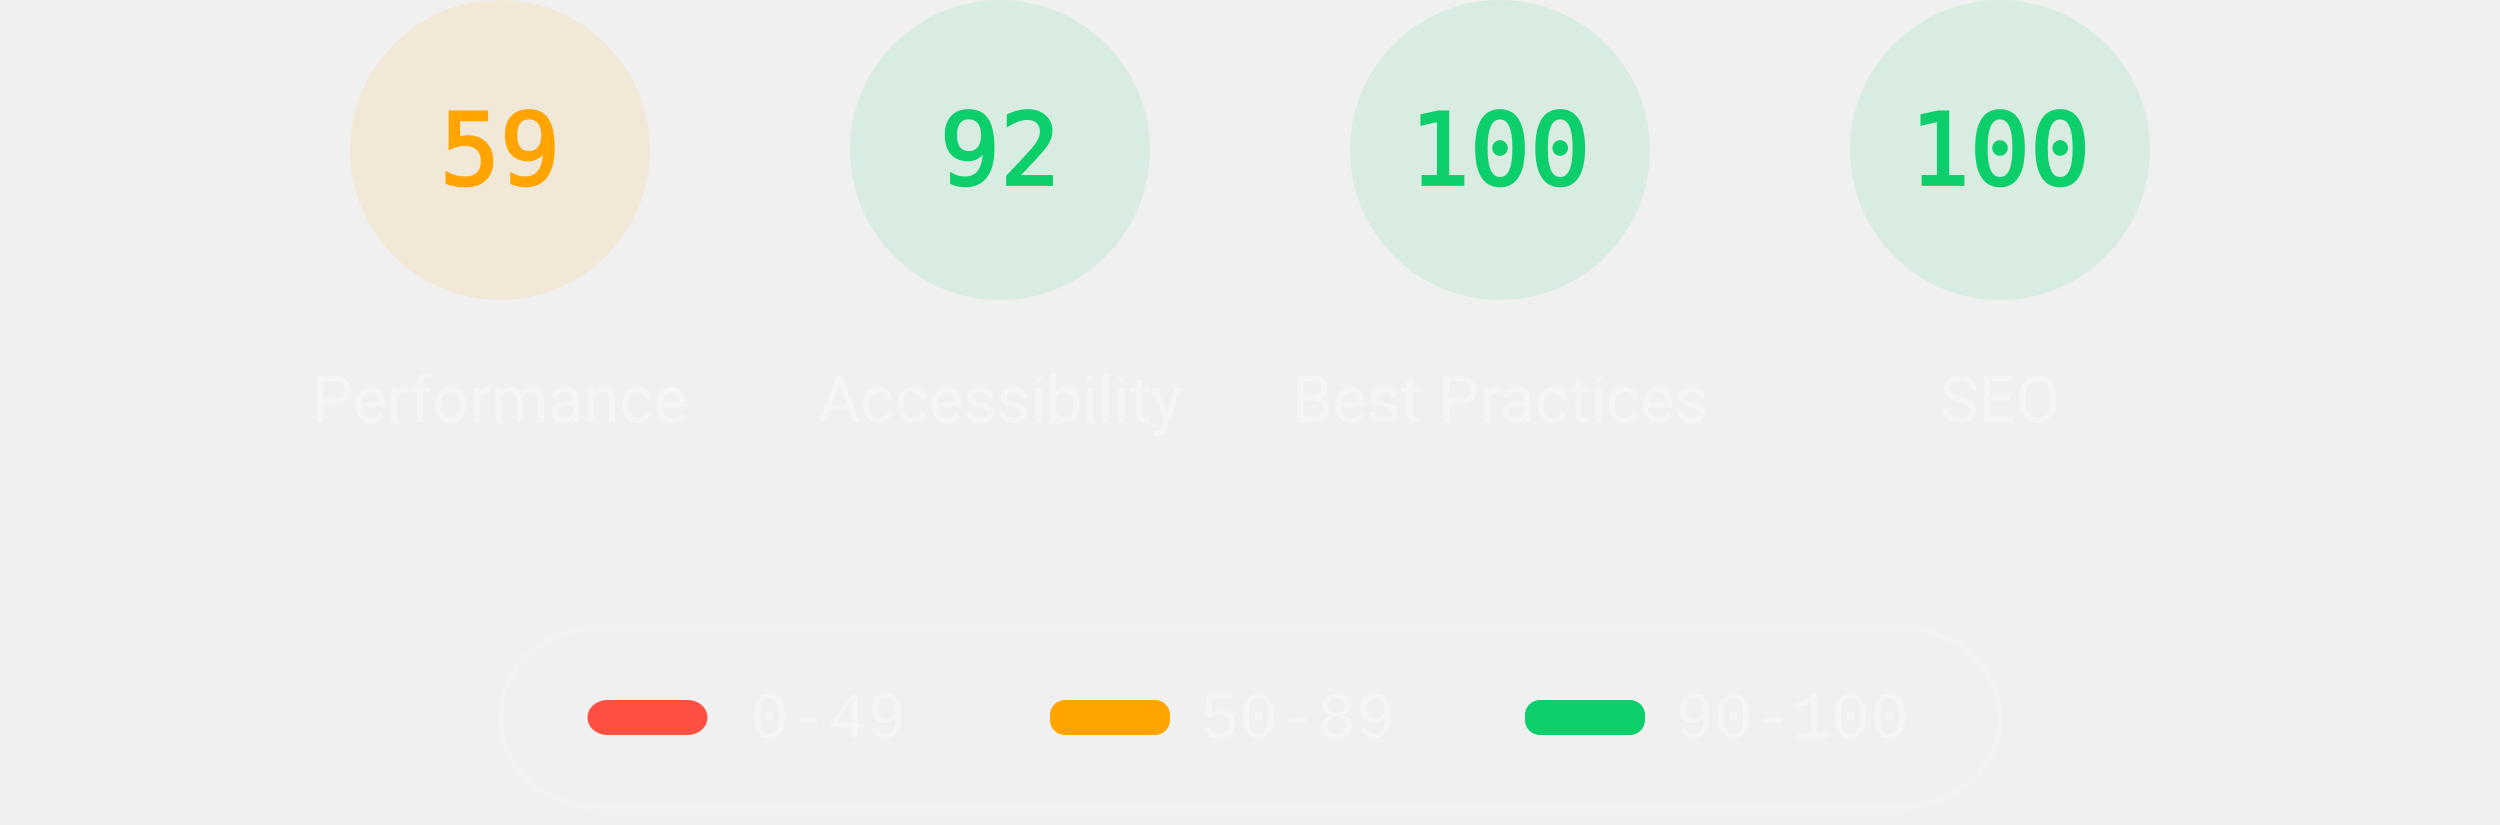
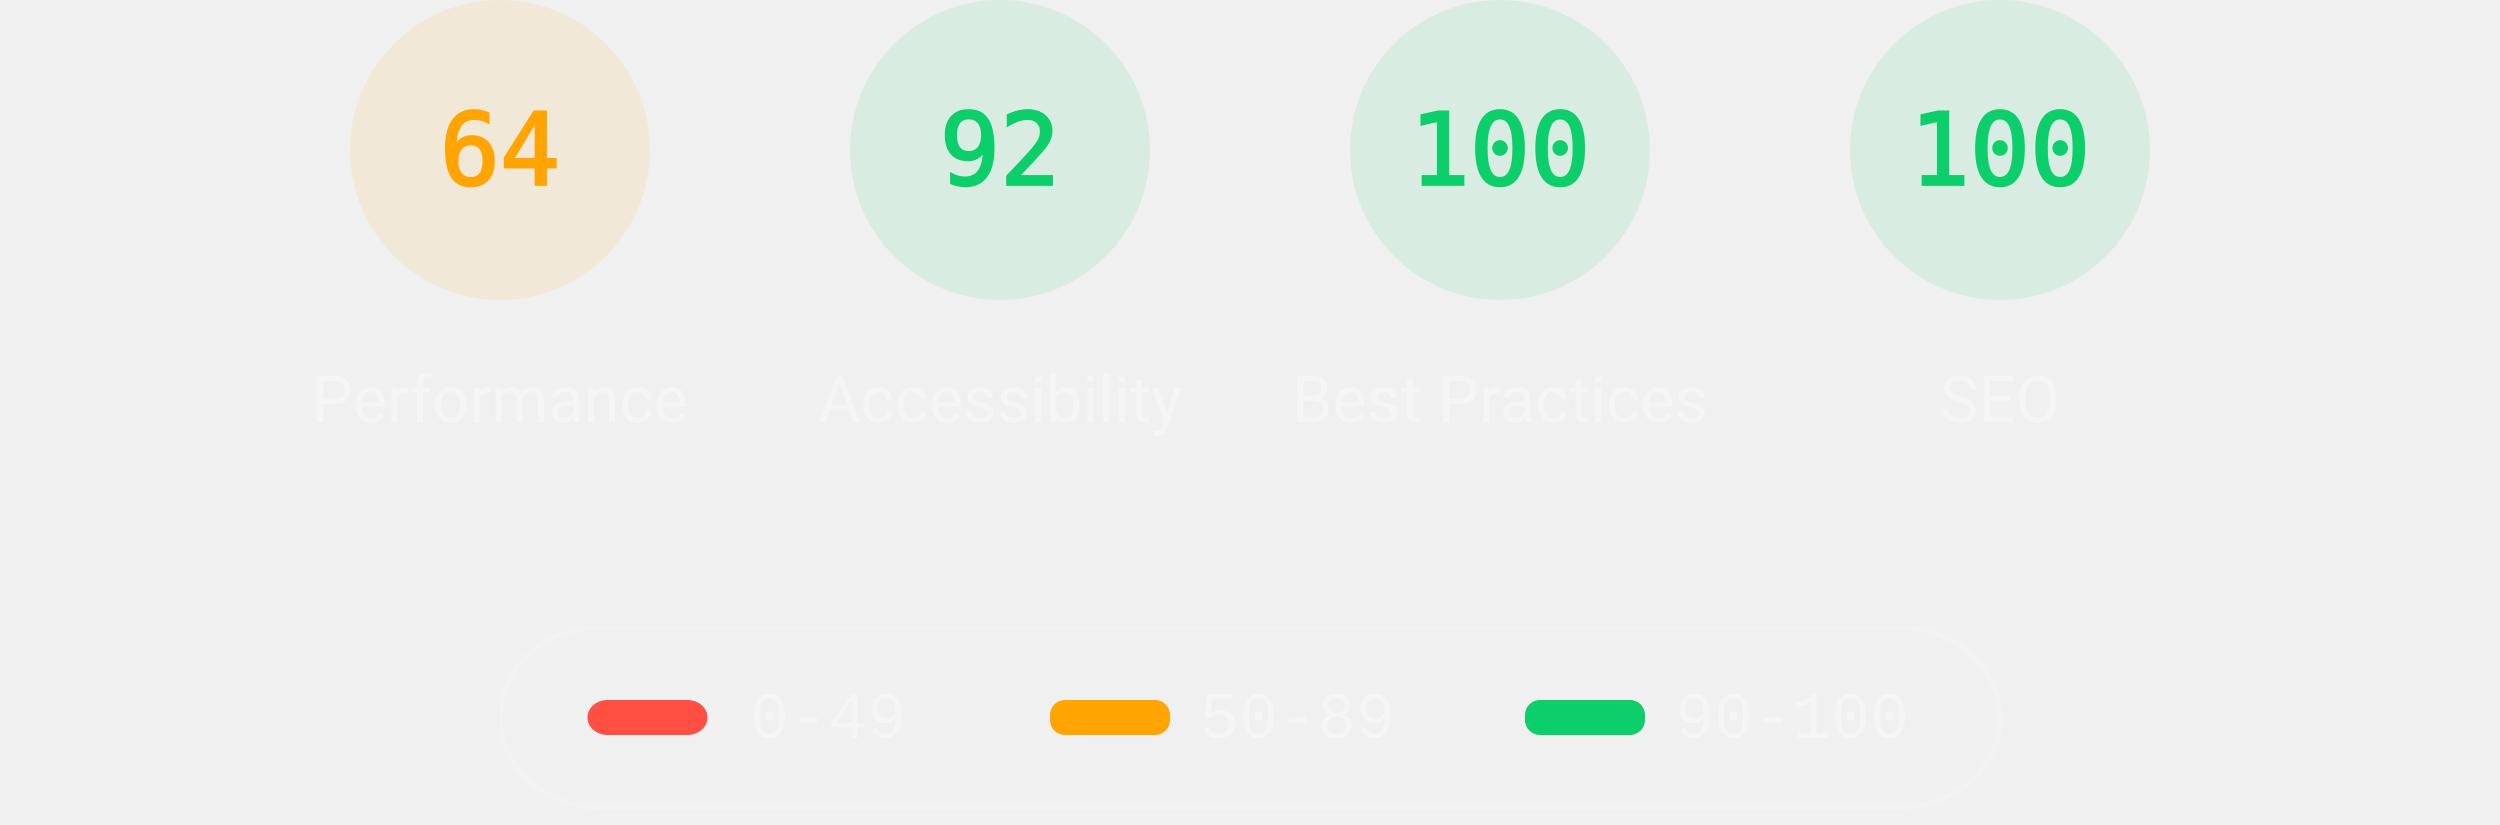
<svg xmlns="http://www.w3.org/2000/svg" class="theme--dark" fill="none" width="1000" height="330">
  <style>
			.gauge-base {
				opacity: 0.1
			}

			.gauge-arc {
				fill: none;
				animation-delay: 250ms;
				stroke-linecap: round;
				transform: rotate(-90deg);
				transform-origin: 100px 60px;
				animation: load-gauge 1s ease forwards
			}

			.guage-text {
				font-size: 40px;
				font-family: monospace;
				text-align: center
			}

			.guage-red {
				color: #ff4e42;
				fill: #ff4e42;
				stroke: #ff4e42
			}
			.guage-orange {
				color: #ffa400;
				fill: #ffa400;
				stroke: #ffa400
			}
			.guage-green {
				color: #0cce6b;
				fill: #0cce6b;
				stroke: #0cce6b
			}
			.theme--agnostic .guage-undefined {
				color: #5c5c5c;
				fill: #5c5c5c;
				stroke: #5c5c5c
			}
			.theme--light .guage-undefined {
				color: #1e1e1e;
				fill: #1e1e1e;
				stroke: #1e1e1e
			}
			.theme--dark .guage-undefined {
				color: #f5f5f5;
				fill: #f5f5f5;
				stroke: #f5f5f5
			}

			.guage-title {
				stroke: none;
				font-size: 26px;
				line-height: 26px;
				font-family: Roboto, Halvetica, Arial, sans-serif
			}
			.metric.guage-title {
				font-family: 'Courier New', Courier, monospace
			}
			.theme--agnostic .guage-title {
				color: #737373;
				fill: #737373
			}
			.theme--light .guage-title {
				color: #212121;
				fill: #212121
			}
			.theme--dark .guage-title {
				color: #f5f5f5;
				fill: #f5f5f5
			}

			@keyframes load-gauge {
				from {
					stroke-dasharray: 0 352.858
				}
			}
			.lh-gauge--pwa__disc {
				fill: #e0e0e0
			}
			.lh-gauge--pwa__logo {
				position: relative;
				fill: #b0b0b0
			}
			.lh-gauge--pwa__invisible {
				display: none
			}
			.lh-gauge--pwa__visible {
				display: inline
			}
			.guage-invisible {
				display: none
			}
			.lh-gauge--pwa__logo--primary-color {
				fill: #304ffe
			}
			.theme--agnostic .lh-gauge--pwa__logo--secondary-color {
				fill: #787878
			}
			.theme--light .lh-gauge--pwa__logo--secondary-color {
				fill: #3d3d3d
			}
			.theme--dark .lh-gauge--pwa__logo--secondary-color {
				fill: #d8b6b6
			}
			.theme--light #svg_2 {
				stroke: #00000022
			}
			.theme--agnostic #svg_2 {
				stroke: #616161
			}
			.theme--light #svg_2 {
				stroke: #00000022
			}
			.theme--dark #svg_2 {
				stroke: #f5f5f566
			}
		</style>
  <svg class="guage-div guage-perf guage-orange" viewBox="0 0 200 200" width="200" height="200" x="100" y="0">
    <circle class="gauge-base" r="56" cx="100" cy="60" stroke-width="8" />
-     <circle class="gauge-arc guage-arc-1" r="56" cx="100" cy="60" stroke-width="8" style="stroke-dasharray: 207.596, 351.858;" />
-     <text class="guage-text" x="100px" y="60px" alignment-baseline="central" dominant-baseline="central" text-anchor="middle">59</text>
+     <circle class="gauge-arc guage-arc-1" r="56" cx="100" cy="60" stroke-width="8" style="stroke-dasharray: 225.189, 351.858;" />
+     <text class="guage-text" x="100px" y="60px" alignment-baseline="central" dominant-baseline="central" text-anchor="middle">64</text>
    <text class="guage-title" x="100px" y="160px" alignment-baseline="central" dominant-baseline="central" text-anchor="middle">Performance</text>
  </svg>
  <svg class="guage-div guage-acc guage-green" viewBox="0 0 200 200" width="200" height="200" x="300" y="0">
    <circle class="gauge-base" r="56" cx="100" cy="60" stroke-width="8" />
    <circle class="gauge-arc guage-arc-2" r="56" cx="100" cy="60" stroke-width="8" style="stroke-dasharray: 323.709, 351.858;" />
    <text class="guage-text" x="100px" y="60px" alignment-baseline="central" dominant-baseline="central" text-anchor="middle">92</text>
    <text class="guage-title" x="100px" y="160px" alignment-baseline="central" dominant-baseline="central" text-anchor="middle">Accessibility</text>
  </svg>
  <svg class="guage-div guage-best guage-green" viewBox="0 0 200 200" width="200" height="200" x="500" y="0">
    <circle class="gauge-base" r="56" cx="100" cy="60" stroke-width="8" />
    <circle class="gauge-arc guage-arc-3" r="56" cx="100" cy="60" stroke-width="8" style="stroke-dasharray: 351.858, 351.858;" />
    <text class="guage-text" x="100px" y="60px" alignment-baseline="central" dominant-baseline="central" text-anchor="middle">100</text>
    <text class="guage-title" x="100px" y="160px" alignment-baseline="central" dominant-baseline="central" text-anchor="middle">Best Practices</text>
  </svg>
  <svg class="guage-div guage-seo guage-green" viewBox="0 0 200 200" width="200" height="200" x="700" y="0">
    <circle class="gauge-base" r="56" cx="100" cy="60" stroke-width="8" />
    <circle class="gauge-arc guage-arc-4" r="56" cx="100" cy="60" stroke-width="8" style="stroke-dasharray: 351.858, 351.858;" />
    <text class="guage-text" x="100px" y="60px" alignment-baseline="central" dominant-baseline="central" text-anchor="middle">100</text>
    <text class="guage-title" x="100px" y="160px" alignment-baseline="central" dominant-baseline="central" text-anchor="middle">SEO</text>
  </svg>
  <svg class="guage-div guage-pwa guage-invisible" viewBox="0 0 200 200" width="200" height="200" x="900" y="0">
    <svg viewBox="0 0 60 60" width="112" height="112" x="44" y="4">
      <defs>
        <linearGradient id="lh-gauge--pwa__check-circle__gradient-0" x1="50%" y1="0%" x2="50%" y2="100%">
          <stop stop-color="#00C852" offset="0%" />
          <stop stop-color="#009688" offset="100%" />
        </linearGradient>
        <linearGradient id="lh-gauge--pwa__installable__shadow-gradient-0" x1="76.056%" x2="24.111%" y1="82.995%" y2="24.735%">
          <stop stop-color="#A5D6A7" offset="0%" />
          <stop stop-color="#80CBC4" offset="100%" />
        </linearGradient>
        <linearGradient id="lh-gauge--pwa__fast-reliable__shadow-gradient-0" x1="76.056%" y1="82.995%" x2="25.678%" y2="26.493%">
          <stop stop-color="#64B5F6" offset="0%" />
          <stop stop-color="#2979FF" offset="100%" />
        </linearGradient>
        <g id="lh-gauge--pwa__fast-reliable-badge-0">
          <circle fill="#FFFFFF" cx="10" cy="10" r="10" />
          <path fill="#304FFE" d="M10 3.58l5.25 2.34v3.5c0 3.23-2.24 6.26-5.25 7-3.01-.74-5.25-3.77-5.25-7v-3.5L10 3.58zm-.47 10.74l2.76-4.83.03-.07c.04-.08 0-.24-.22-.24h-1.64l.47-3.26h-.47l-2.7 4.77c-.02.01.05-.1-.04.05-.09.16-.1.31.18.31h1.63l-.47 3.27h.47z" />
        </g>
        <g id="lh-gauge--pwa__installable-badge-0">
          <circle fill="#FFFFFF" cx="10" cy="10" r="10" />
          <path fill="#009688" d="M10 4.167A5.835 5.835 0 0 0 4.167 10 5.835 5.835 0 0 0 10 15.833 5.835 5.835 0 0 0 15.833 10 5.835 5.835 0 0 0 10 4.167zm2.917 6.416h-2.334v2.334H9.417v-2.334H7.083V9.417h2.334V7.083h1.166v2.334h2.334v1.166z" />
        </g>
      </defs>
      <g stroke="none" fill-rule="nonzero">
        <circle class="lh-gauge--pwa__disc" cx="30" cy="30" r="30" />
        <g class="lh-gauge--pwa__logo">
          <path d="M35.66 19.39l.7-1.75h2L37.4 15 38.6 12l3.4 9h-2.51l-.58-1.61z" />
          <path d="M33.52 21l3.65-9h-2.42l-2.5 5.82L30.5 12h-1.86l-1.9 5.82-1.35-2.65-1.21 3.72L25.4 21h2.38l1.72-5.2 1.64 5.2z" />
          <path fill-rule="nonzero" d="M20.3 17.91h1.48c.45 0 .85-.05 1.2-.15l.39-1.18 1.07-3.3a2.64 2.64 0 0 0-.28-.37c-.55-.6-1.36-.91-2.42-.91H18v9h2.3V17.9zm1.96-3.84c.22.22.33.5.33.87 0 .36-.1.65-.29.87-.2.23-.59.35-1.15.35h-.86v-2.41h.87c.52 0 .89.1 1.1.32z" />
        </g>
        <rect class="lh-gauge--pwa__component lh-gauge--pwa__na-line lh-gauge--pwa__invisible" fill="#FFFFFF" x="20" y="32" width="20" height="4" rx="2" />
        <g class="lh-gauge--pwa__component lh-gauge--pwa__fast-reliable-badge lh-gauge--pwa__invisible" transform="translate(20, 29)">
          <path fill="url(#lh-gauge--pwa__fast-reliable__shadow-gradient-0)" d="M33.63 19.49A30 30 0 0 1 16.2 30.36L3 17.14 17.14 3l16.49 16.49z" />
          <use href="#lh-gauge--pwa__fast-reliable-badge-0" />
        </g>
        <g class="lh-gauge--pwa__component lh-gauge--pwa__installable-badge lh-gauge--pwa__invisible" transform="translate(20, 29)">
          <path fill="url(#lh-gauge--pwa__installable__shadow-gradient-0)" d="M33.629 19.487c-4.272 5.453-10.391 9.39-17.415 10.869L3 17.142 17.142 3 33.63 19.487z" />
          <use href="#lh-gauge--pwa__installable-badge-0" />
        </g>
        <g class="lh-gauge--pwa__component lh-gauge--pwa__fast-reliable-installable-badges lh-gauge--pwa__invisible">
          <g transform="translate(8, 29)">
            <path fill="url(#lh-gauge--pwa__fast-reliable__shadow-gradient-0)" d="M16.321 30.463L3 17.143 17.142 3l22.365 22.365A29.864 29.864 0 0 1 22 31c-1.942 0-3.84-.184-5.679-.537z" />
            <use href="#lh-gauge--pwa__fast-reliable-badge-0" />
          </g>
          <g transform="translate(32, 29)">
            <path fill="url(#lh-gauge--pwa__installable__shadow-gradient-0)" d="M25.982 11.84a30.107 30.107 0 0 1-13.08 15.203L3 17.143 17.142 3l8.84 8.84z" />
            <use href="#lh-gauge--pwa__installable-badge-0" />
          </g>
        </g>
        <g class="lh-gauge--pwa__component lh-gauge--pwa__check-circle lh-gauge--pwa__invisible" transform="translate(18, 28)">
          <circle fill="#FFFFFF" cx="12" cy="12" r="12" />
          <path fill="url(#lh-gauge--pwa__check-circle__gradient-0)" d="M12 2a10 10 0 1 0 0 20 10 10 0 0 0 0-20zm-2 15l-5-5 1.41-1.41L10 14.17l7.59-7.59L19 8l-9 9z" />
        </g>
      </g>
    </svg>
    <text class="guage-title" y="160px" alignment-baseline="central" dominant-baseline="central" text-anchor="middle">
      <tspan x="100px" dy="-6px">Progressive</tspan>
      <tspan x="100px" dy="30px">Web App</tspan>
    </text>
  </svg>
  <svg width="604" height="76" x="200" y="250">
    <g>
      <rect fill="none" id="canvas_background" height="80" width="604" y="-1" x="-1" />
      <g display="none" overflow="visible" y="0" x="0" height="100%" width="100%" id="canvasGrid">
        <rect fill="url(#gridpattern)" stroke-width="0" y="0" x="0" height="100%" width="100%" />
      </g>
    </g>
    <g>
      <rect fill-opacity="0" stroke-width="2" rx="40" id="svg_2" height="72" width="600" y="1" x="0" fill="#000000" />
      <rect stroke="#000" rx="8" id="svg_3" height="14" width="48" y="30" x="35" stroke-opacity="null" stroke-width="0" fill="#ff4e42" />
      <rect stroke="#000" rx="6" id="svg_4" height="14" width="48" y="30" x="220" stroke-opacity="null" stroke-width="0" fill="#ffa400" />
      <rect stroke="#000" rx="6" id="svg_5" height="14" width="48" y="30" x="410" stroke-opacity="null" stroke-width="0" fill="#0cce6b" />
      <text class="metric guage-title" xml:space="preserve" text-anchor="start" font-size="26" id="svg_6" y="45" x="100" stroke-opacity="null" stroke-width="0" stroke="#000">0-49</text>
      <text class="metric guage-title" xml:space="preserve" text-anchor="start" font-size="26" id="svg_7" y="45" x="280" stroke-opacity="null" stroke-width="0" stroke="#000">50-89</text>
      <text class="metric guage-title" xml:space="preserve" text-anchor="start" font-size="26" id="svg_8" y="45" x="470" stroke-opacity="null" stroke-width="0" stroke="#000">90-100</text>
    </g>
  </svg>
</svg>
